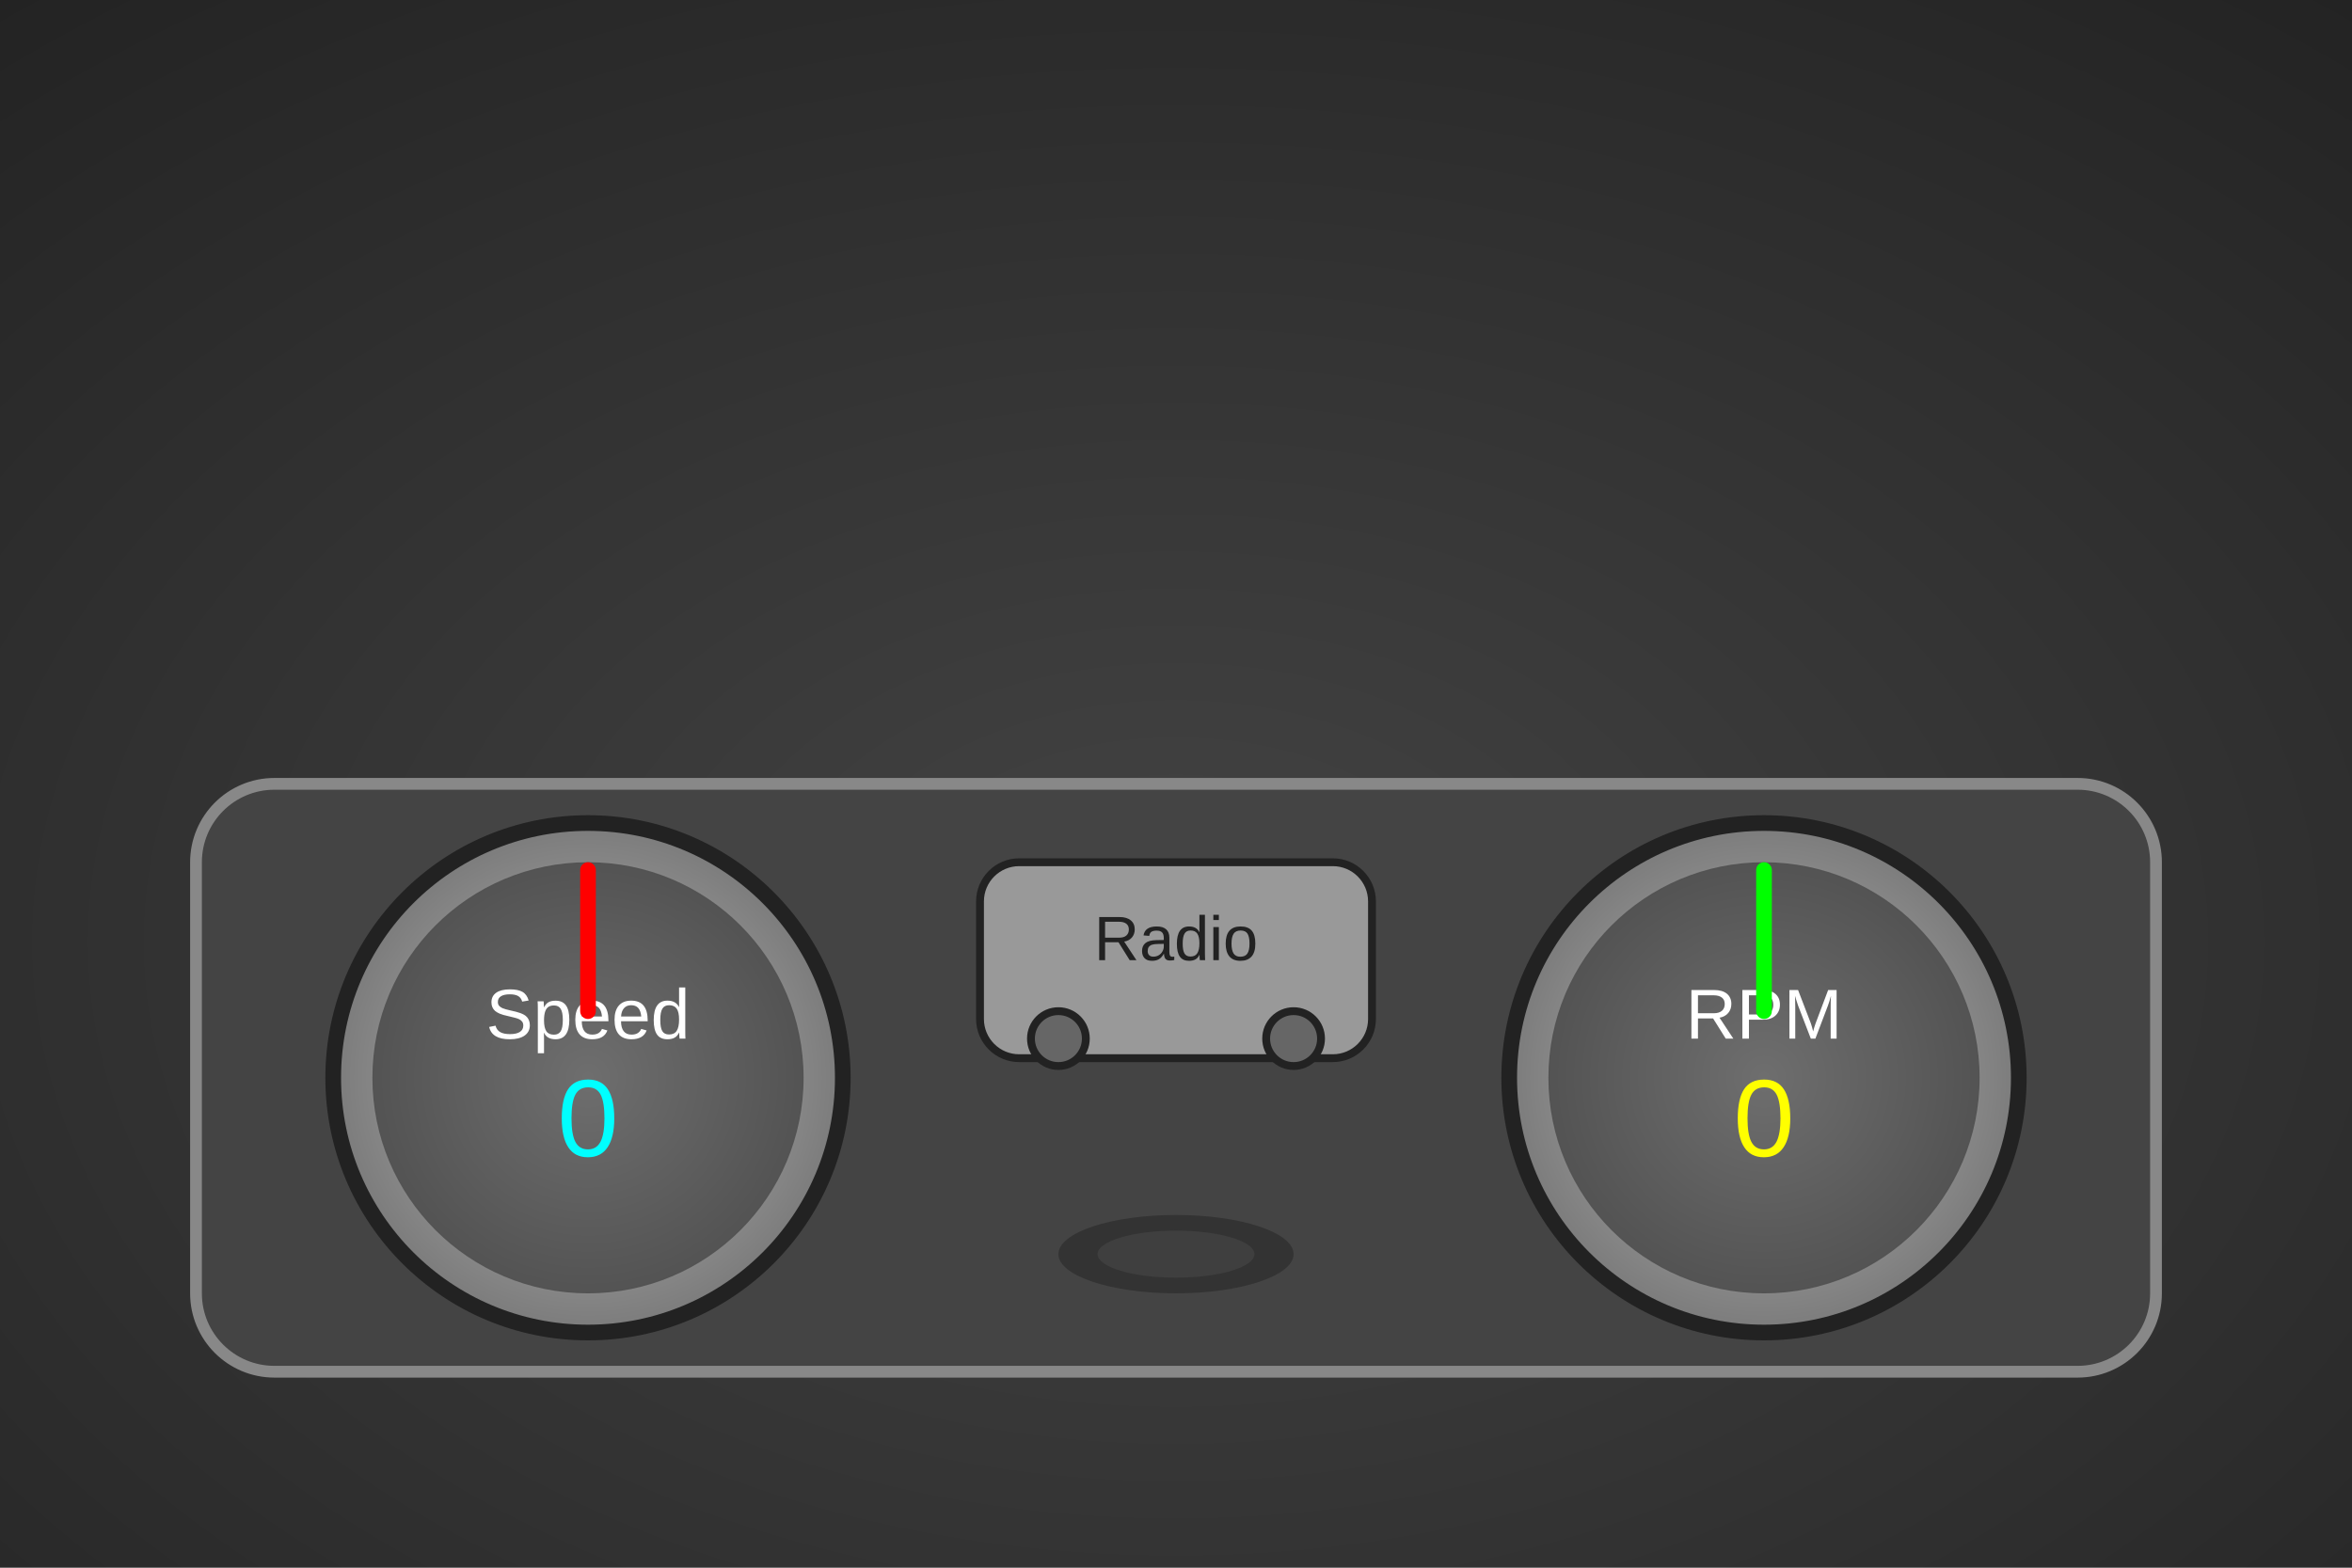
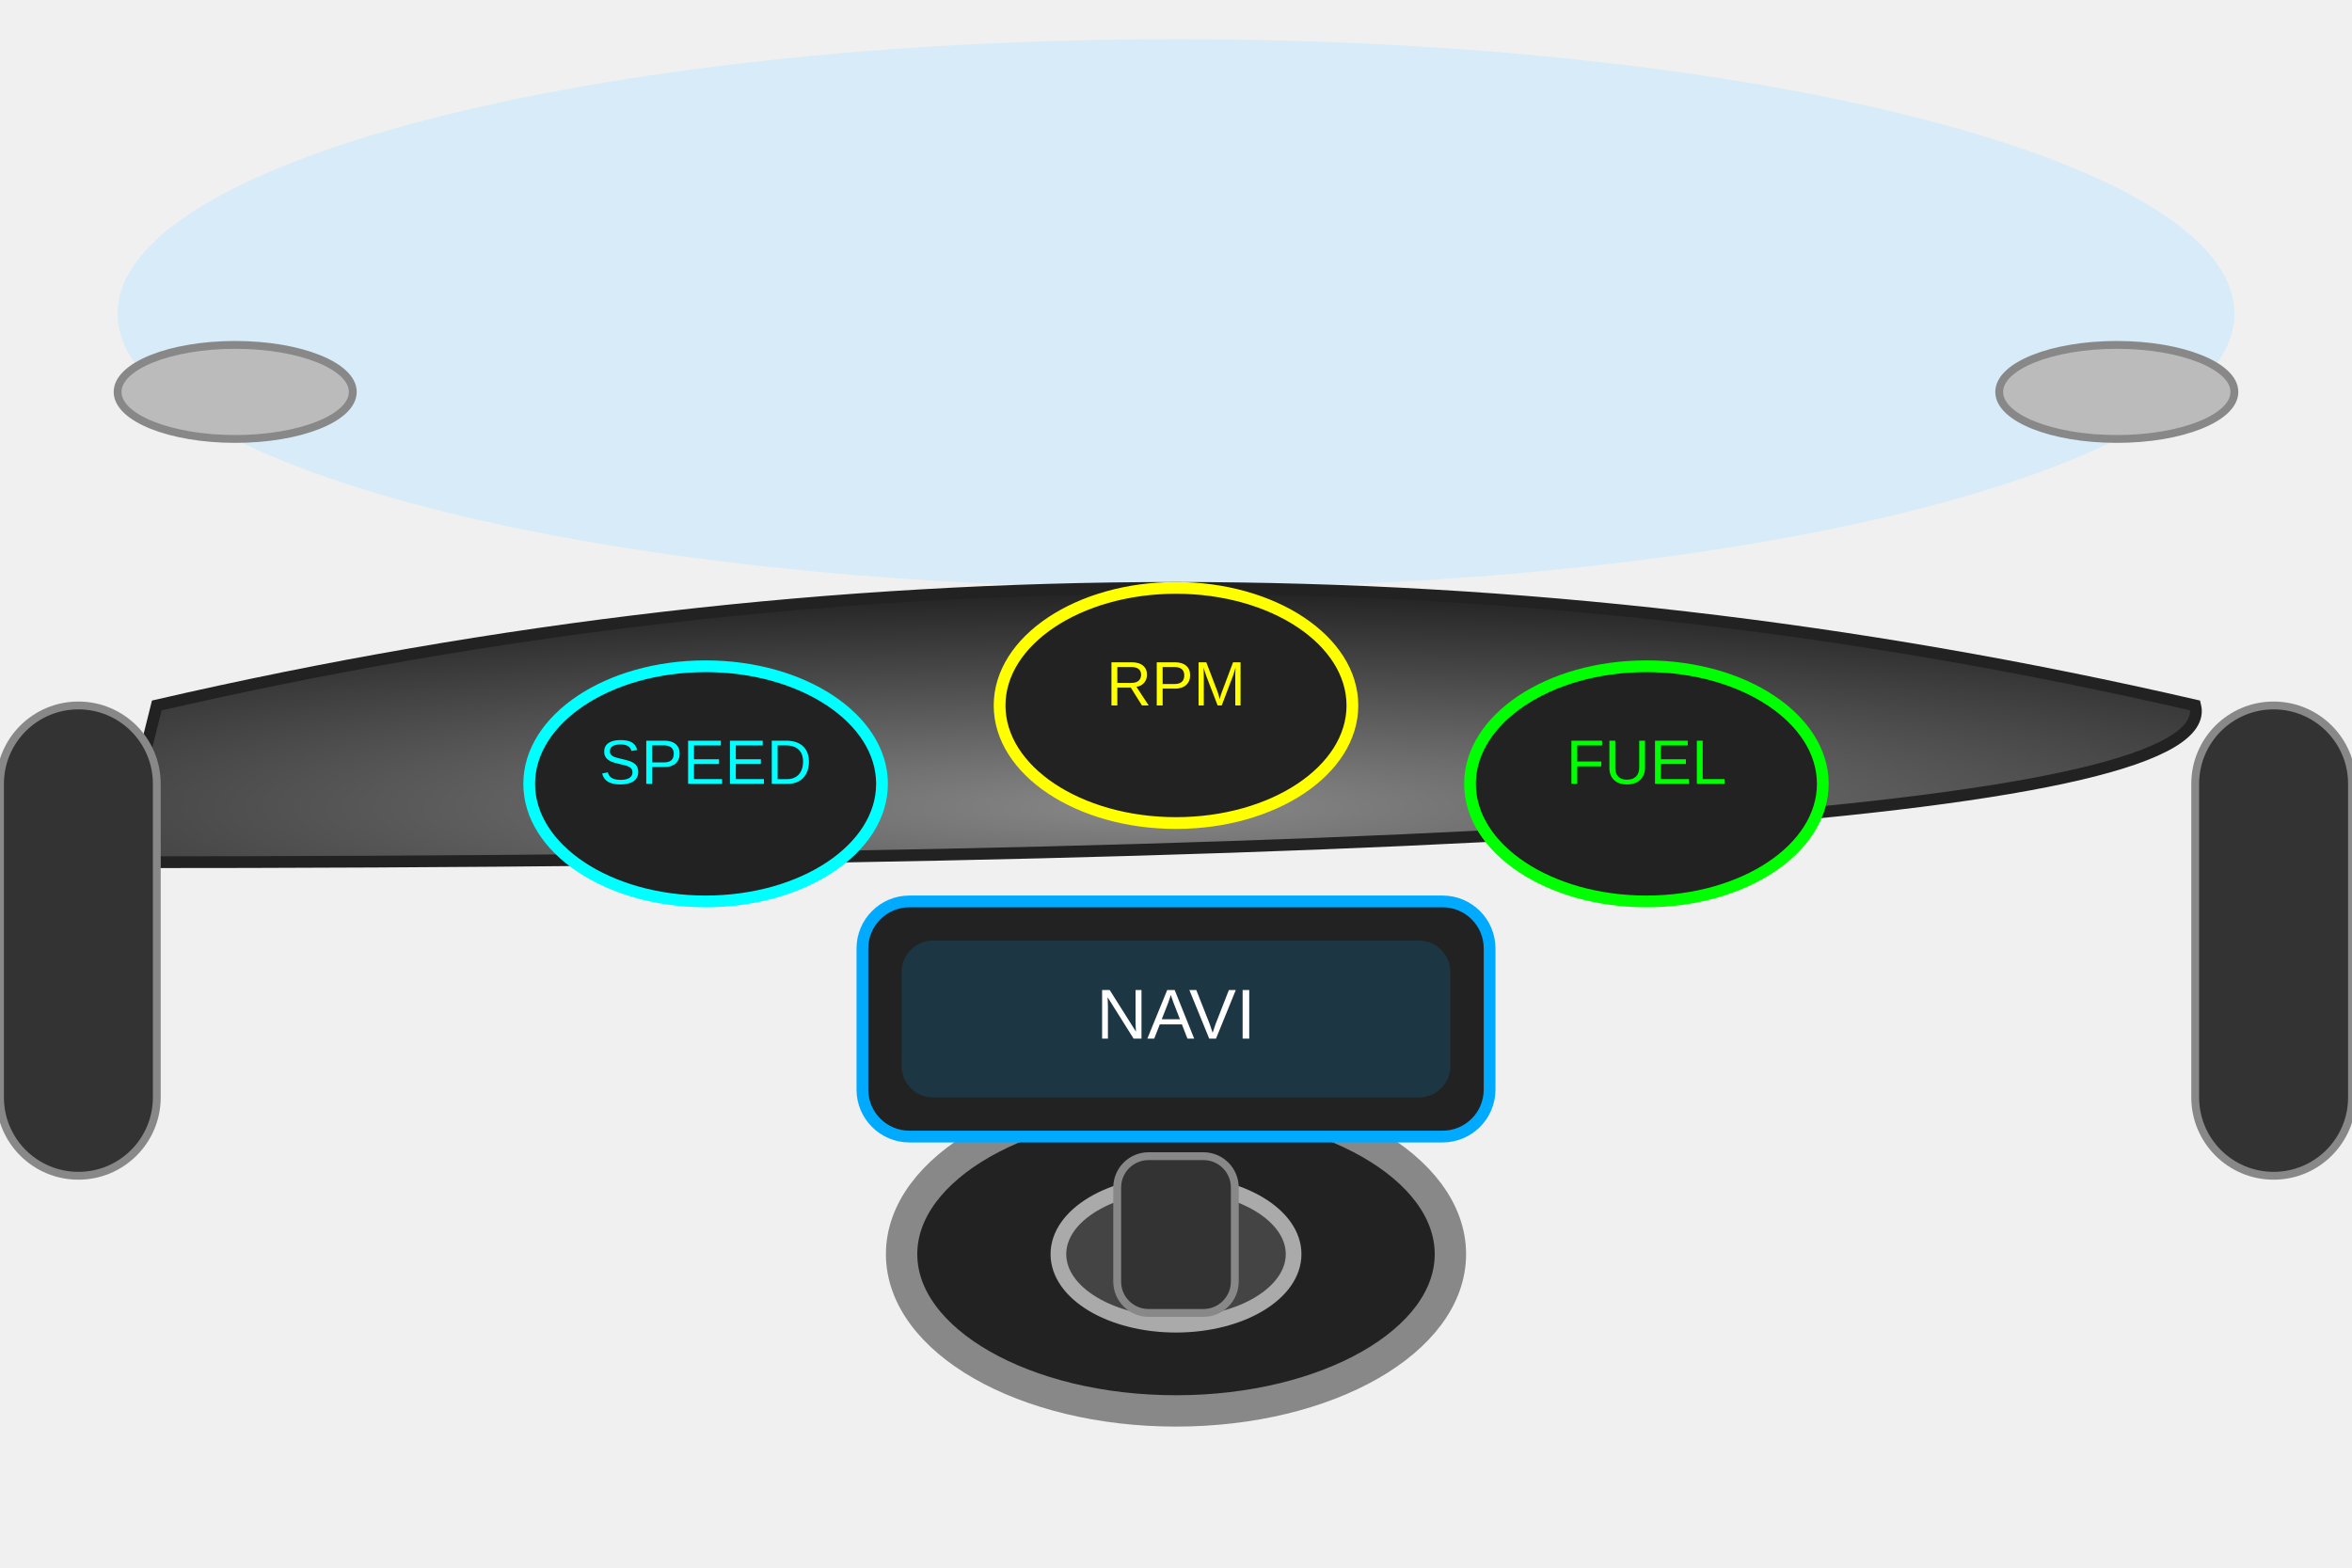
<svg xmlns="http://www.w3.org/2000/svg" width="600" height="400" viewBox="0 0 600 400">
-   <rect x="0" y="0" width="600" height="400" fill="url(#bgGrad)" />
  <defs>
-     <radialGradient id="bgGrad" cx="50%" cy="60%" r="80%">
+     <radialGradient id="dashGrad" cx="50%" cy="80%" r="80%">
+       <stop offset="0%" stop-color="#888" />
+       <stop offset="100%" stop-color="#222" />
+     </radialGradient>
+     <linearGradient id="panelGrad" x1="0" y1="0" x2="0" y2="1">
      <stop offset="0%" stop-color="#444" />
      <stop offset="100%" stop-color="#222" />
-     </radialGradient>
-     <radialGradient id="meterGrad" cx="50%" cy="50%" r="80%">
-       <stop offset="0%" stop-color="#bbb" />
-       <stop offset="100%" stop-color="#555" />
-     </radialGradient>
+     </linearGradient>
  </defs>
-   <rect x="50" y="200" width="500" height="150" fill="#444" rx="20" ry="20" stroke="#888" stroke-width="3" />
-   <circle cx="150" cy="275" r="65" fill="url(#meterGrad)" stroke="#222" stroke-width="4" />
-   <circle cx="150" cy="275" r="55" fill="#222" opacity="0.5" />
-   <text x="150" y="265" font-family="Arial" font-size="18" fill="#fff" text-anchor="middle">Speed</text>
-   <text x="150" y="295" font-family="Arial" font-size="28" fill="#0ff" text-anchor="middle">0</text>
-   <rect x="148" y="220" width="4" height="40" fill="#f00" rx="2" />
-   <circle cx="450" cy="275" r="65" fill="url(#meterGrad)" stroke="#222" stroke-width="4" />
-   <circle cx="450" cy="275" r="55" fill="#222" opacity="0.5" />
-   <text x="450" y="265" font-family="Arial" font-size="18" fill="#fff" text-anchor="middle">RPM</text>
-   <text x="450" y="295" font-family="Arial" font-size="28" fill="#ff0" text-anchor="middle">0</text>
-   <rect x="448" y="220" width="4" height="40" fill="#0f0" rx="2" />
-   <rect x="250" y="220" width="100" height="50" fill="#999" rx="10" ry="10" stroke="#222" stroke-width="2" />
-   <text x="300" y="245" font-family="Arial" font-size="16" fill="#222" text-anchor="middle">Radio</text>
-   <circle cx="270" cy="265" r="7" fill="#666" stroke="#222" stroke-width="2" />
-   <circle cx="330" cy="265" r="7" fill="#666" stroke="#222" stroke-width="2" />
-   <ellipse cx="300" cy="320" rx="30" ry="10" fill="#222" opacity="0.5" />
-   <ellipse cx="300" cy="320" rx="20" ry="6" fill="#444" opacity="0.7" />
+   <ellipse cx="300" cy="80" rx="270" ry="70" fill="#bfe6ff" opacity="0.5" />
+   <ellipse cx="60" cy="100" rx="30" ry="12" fill="#bbb" stroke="#888" stroke-width="2" />
+   <ellipse cx="540" cy="100" rx="30" ry="12" fill="#bbb" stroke="#888" stroke-width="2" />
+   <path d="M40,180 Q300,120 560,180 Q570,220 30,220 Z" fill="url(#dashGrad)" stroke="#222" stroke-width="3" />
+   <rect x="0" y="180" width="40" height="120" rx="20" fill="#333" stroke="#888" stroke-width="2" />
+   <rect x="560" y="180" width="40" height="120" rx="20" fill="#333" stroke="#888" stroke-width="2" />
+   <ellipse cx="300" cy="320" rx="70" ry="40" fill="#222" stroke="#888" stroke-width="8" />
+   <ellipse cx="300" cy="320" rx="30" ry="18" fill="#444" stroke="#aaa" stroke-width="4" />
+   <ellipse cx="180" cy="200" rx="45" ry="30" fill="#222" stroke="#0ff" stroke-width="3" />
+   <text x="180" y="200" font-family="Arial" font-size="16" fill="#0ff" text-anchor="middle" alignment-baseline="middle">SPEED</text>
+   <ellipse cx="300" cy="180" rx="45" ry="30" fill="#222" stroke="#ff0" stroke-width="3" />
+   <text x="300" y="180" font-family="Arial" font-size="16" fill="#ff0" text-anchor="middle" alignment-baseline="middle">RPM</text>
+   <ellipse cx="420" cy="200" rx="45" ry="30" fill="#222" stroke="#0f0" stroke-width="3" />
+   <text x="420" y="200" font-family="Arial" font-size="16" fill="#0f0" text-anchor="middle" alignment-baseline="middle">FUEL</text>
+   <rect x="220" y="230" width="160" height="60" rx="12" fill="#222" stroke="#0af" stroke-width="3" />
+   <rect x="230" y="240" width="140" height="40" rx="8" fill="#0af" opacity="0.15" />
+   <text x="300" y="265" font-family="Arial" font-size="18" fill="#fff" text-anchor="middle">NAVI</text>
+   <rect x="285" y="295" width="30" height="40" rx="8" fill="#333" stroke="#888" stroke-width="2" />
</svg>
